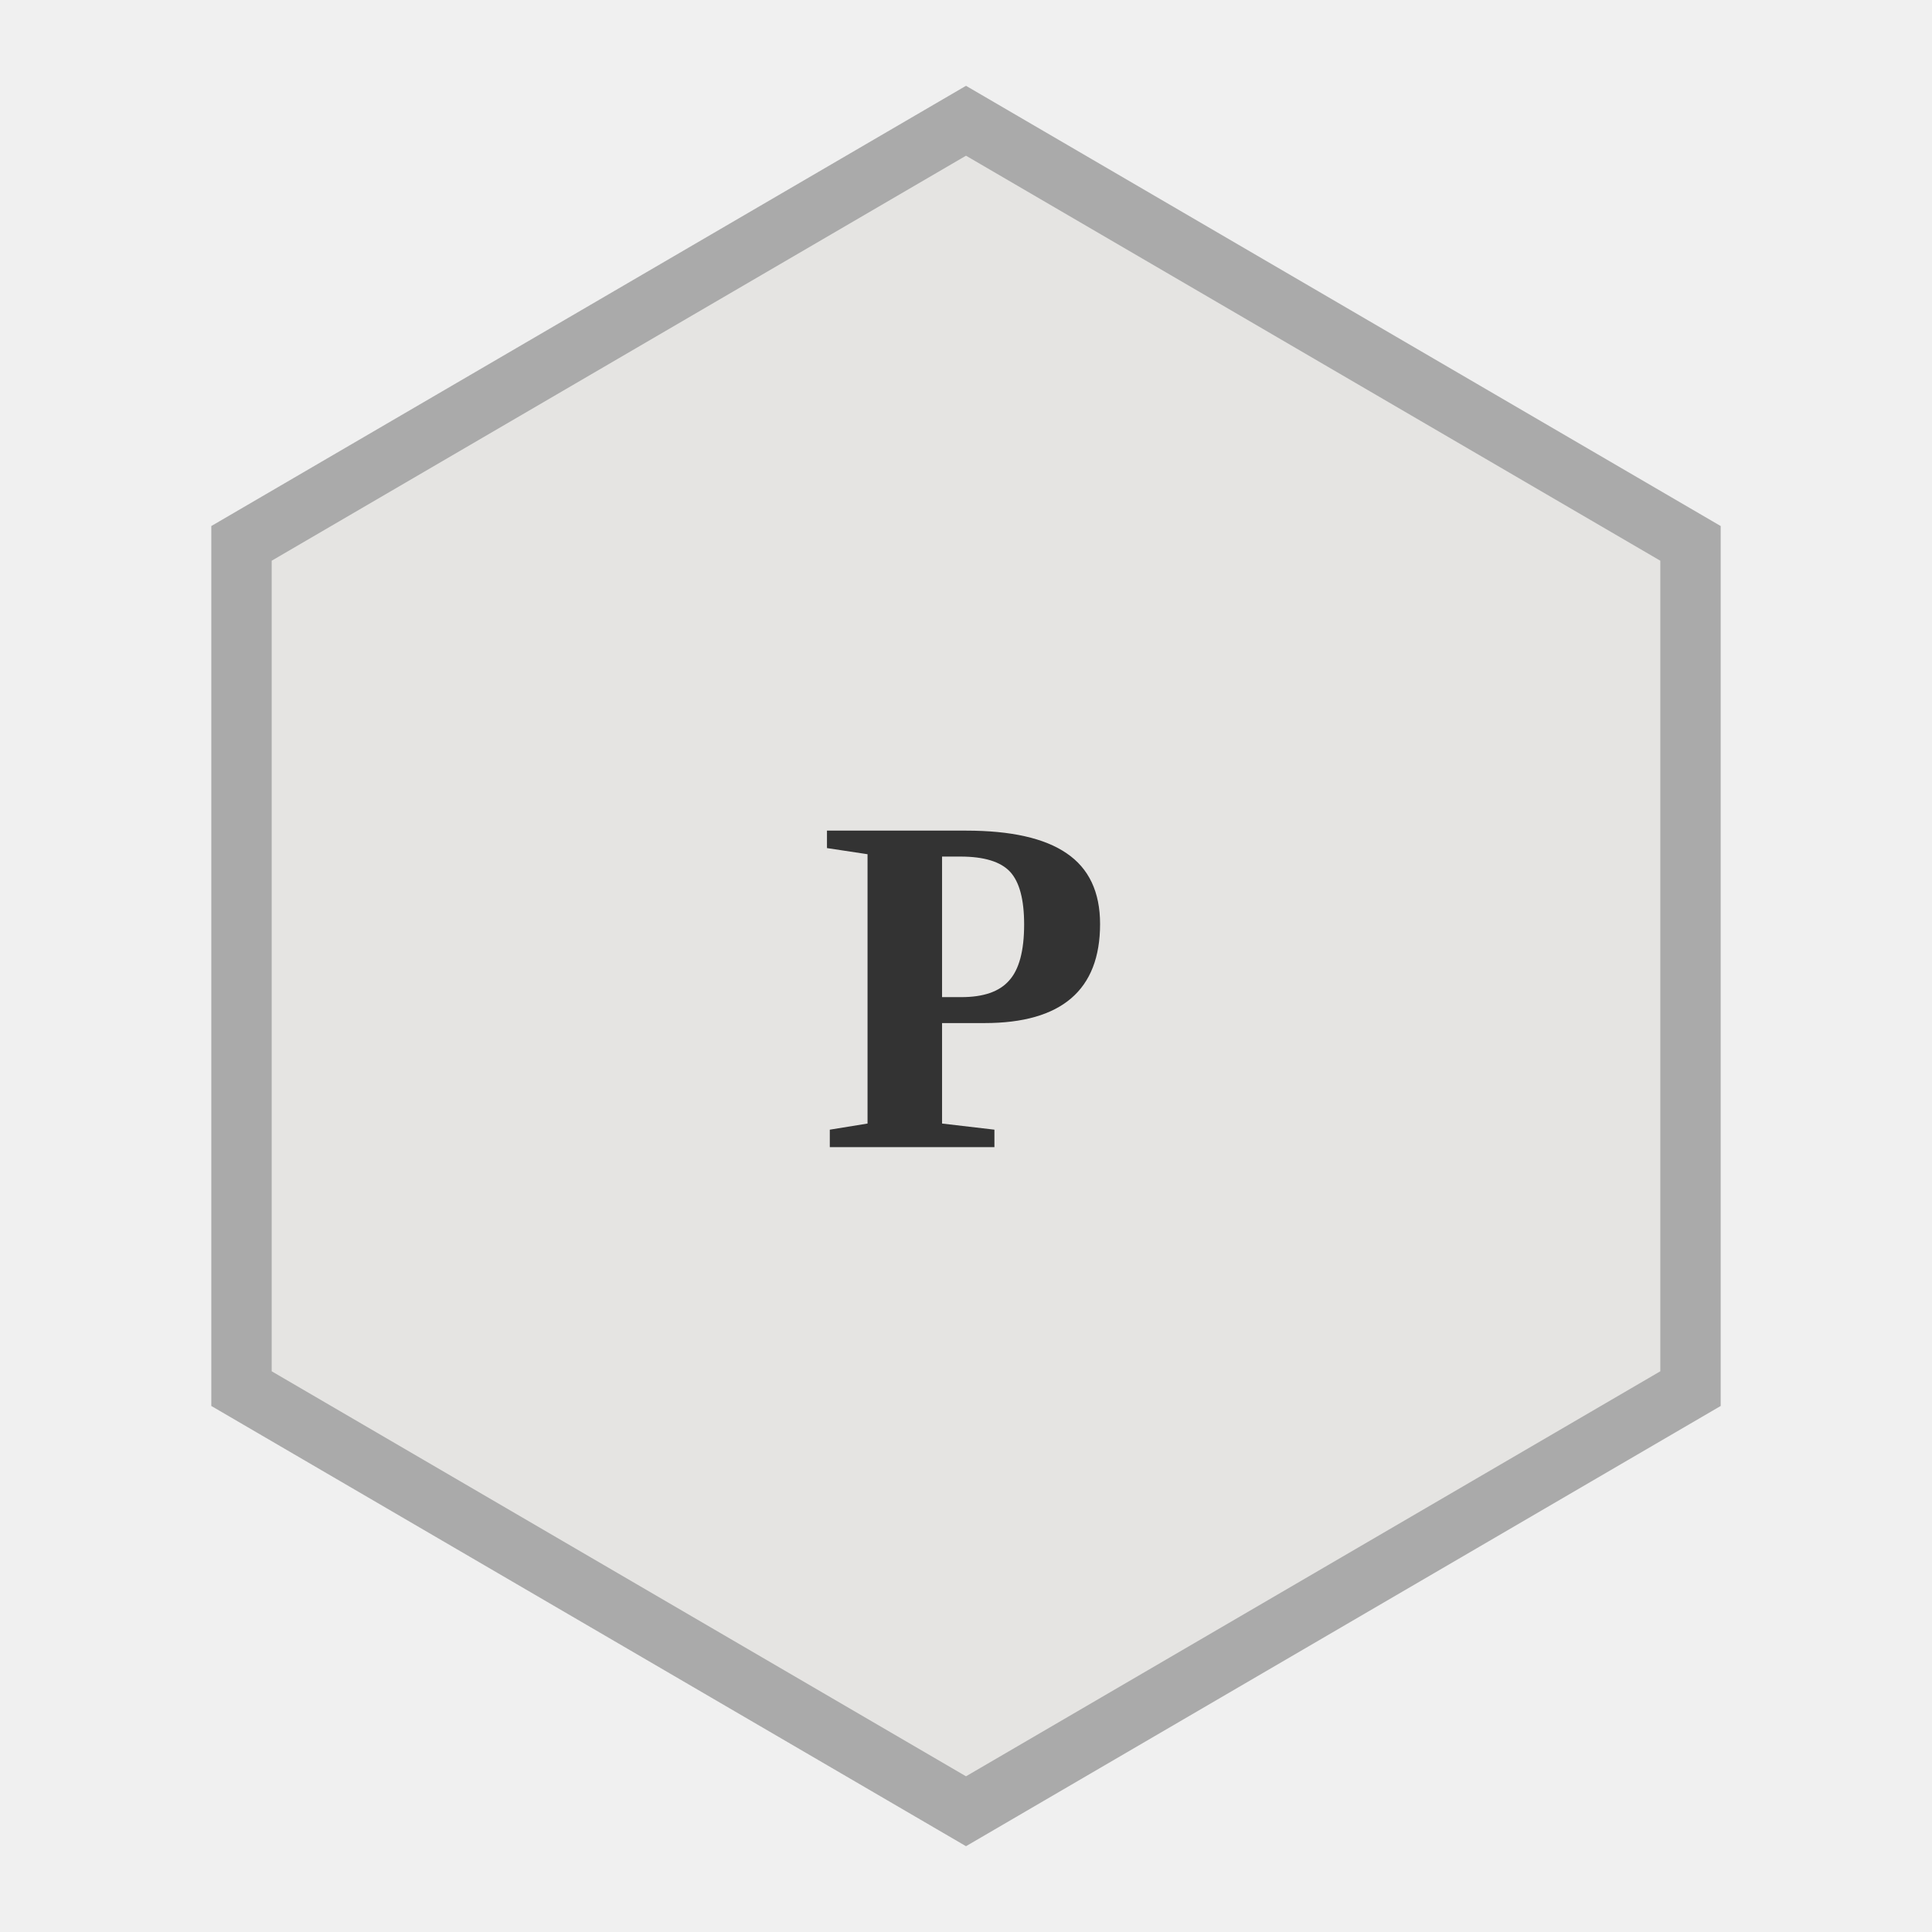
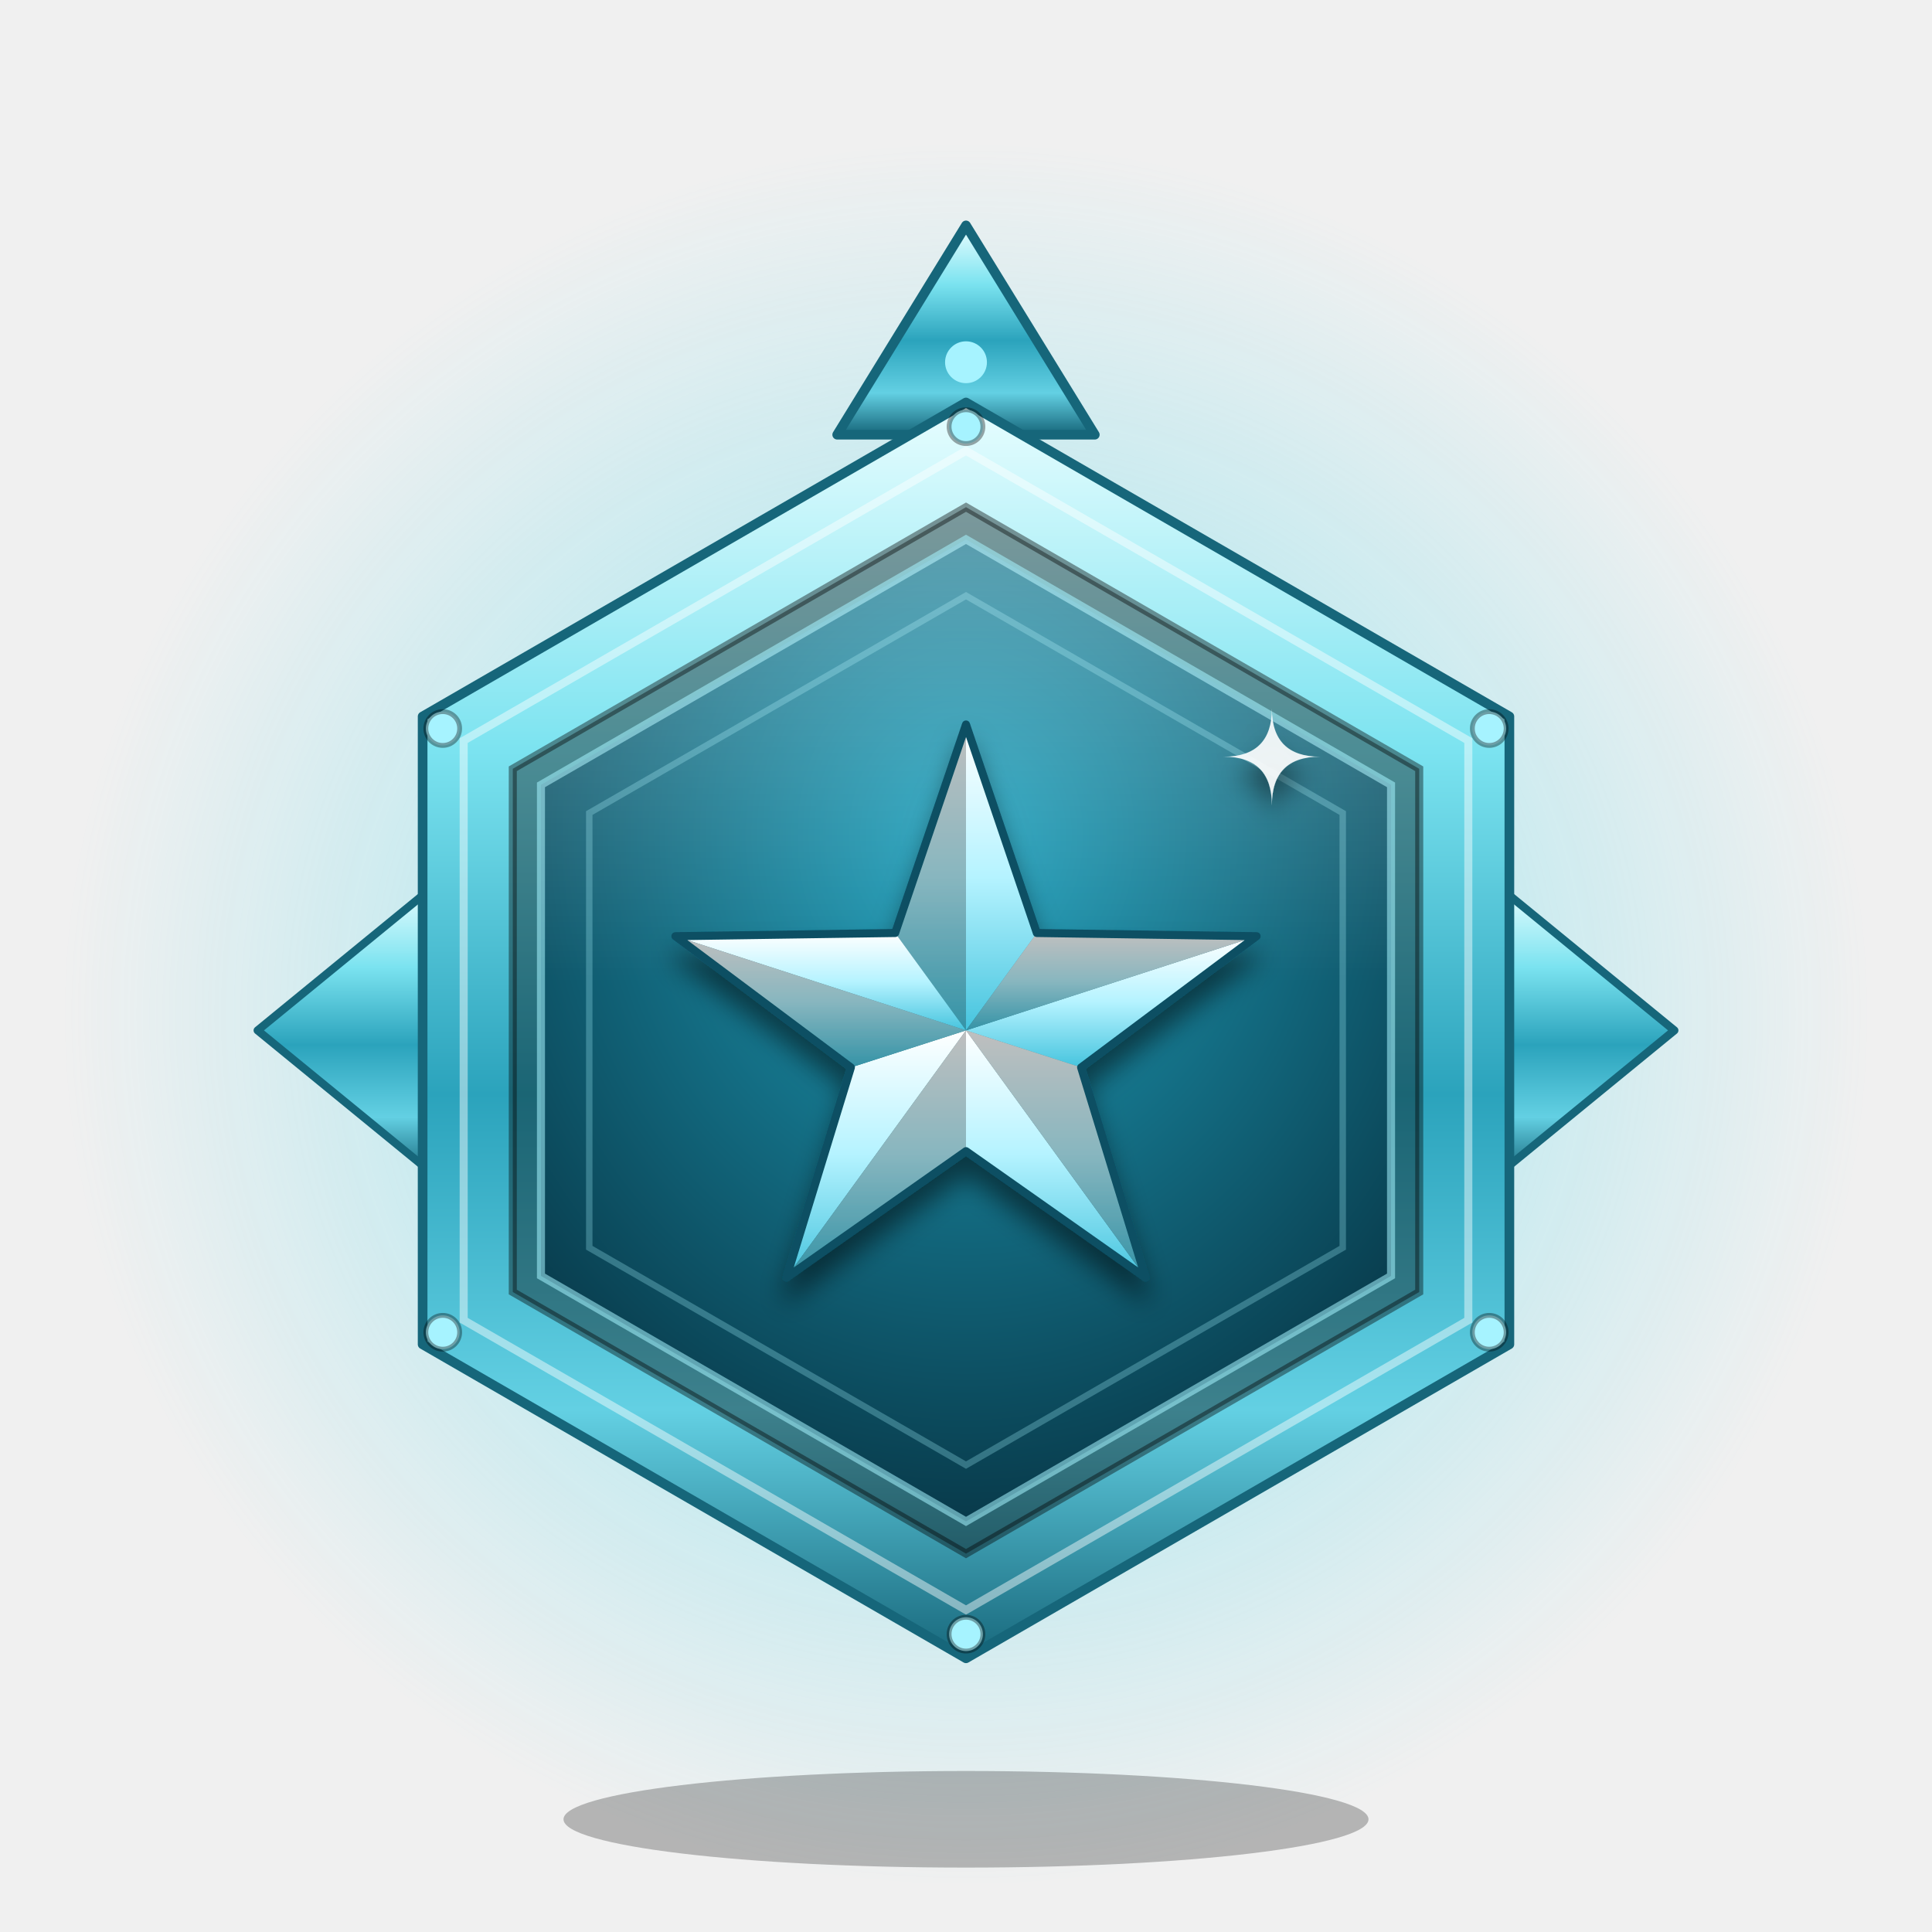
- <svg xmlns="http://www.w3.org/2000/svg" viewBox="0 0 64 64">
-   <polygon points="32,4 56,18 56,46 32,60 8,46 8,18" fill="#e5e4e2" stroke="#aaa" stroke-width="2" />
-   <text x="32" y="38" text-anchor="middle" fill="#333" font-size="16" font-weight="bold">P</text>
+ <svg xmlns="http://www.w3.org/2000/svg" viewBox="0 0 240 240" width="240" height="240" role="img" aria-label="Platinum rank badge">
+   <defs>
+     <linearGradient id="pl_rim" x1="0" y1="0" x2="0" y2="1">
+       <stop offset="0" stop-color="#EAFEFF" />
+       <stop offset="0.28" stop-color="#7BE3F0" />
+       <stop offset="0.55" stop-color="#2BA3BC" />
+       <stop offset="0.8" stop-color="#63D0E3" />
+       <stop offset="1" stop-color="#16667A" />
+     </linearGradient>
+     <linearGradient id="pl_em" x1="0" y1="0" x2="0" y2="1">
+       <stop offset="0" stop-color="#FFFFFF" />
+       <stop offset=".5" stop-color="#B5F3FF" />
+       <stop offset="1" stop-color="#46C4DE" />
+     </linearGradient>
+     <radialGradient id="pl_core" cx=".5" cy=".3" r=".8">
+       <stop offset="0" stop-color="#1FA2BE" />
+       <stop offset="1" stop-color="#052C3B" />
+     </radialGradient>
+     <linearGradient id="pl_hl" x1="0" y1="0" x2="0" y2="1">
+       <stop offset="0" stop-color="#fff" stop-opacity=".30" />
+       <stop offset="1" stop-color="#fff" stop-opacity="0" />
+     </linearGradient>
+     <radialGradient id="pl_glow" cx=".5" cy=".5" r=".5">
+       <stop offset=".45" stop-color="#3ED8EE" stop-opacity=".30" />
+       <stop offset="1" stop-color="#3ED8EE" stop-opacity="0" />
+     </radialGradient>
+     <filter id="pl_ds" x="-20%" y="-20%" width="140%" height="140%">
+       <feGaussianBlur in="SourceAlpha" stdDeviation="1.6" />
+       <feOffset dy="2.5" result="b" />
+       <feComponentTransfer>
+         <feFuncA type="linear" slope=".5" />
+       </feComponentTransfer>
+       <feMerge>
+         <feMergeNode />
+         <feMergeNode in="SourceGraphic" />
+       </feMerge>
+     </filter>
+   </defs>
+   <ellipse cx="120" cy="126" rx="112" ry="108" fill="url(#pl_glow)" />
+   <ellipse cx="120" cy="226" rx="50" ry="6" fill="#000" opacity=".25" />
+   <polygon points="186.0,110.0 208.0,128.0 186.0,146.0" fill="url(#pl_rim)" stroke="#16667A" stroke-width="1" stroke-linejoin="round" />
+   <polygon points="54.0,110.0 32.0,128.0 54.0,146.0" fill="url(#pl_rim)" stroke="#16667A" stroke-width="1" stroke-linejoin="round" />
+   <polygon points="104,54 120,28 136,54" fill="url(#pl_rim)" stroke="#16667A" stroke-width="1.2" stroke-linejoin="round" />
+   <circle cx="120" cy="45" r="2.6" fill="#A6F3FF" />
+   <polygon points="120.0,50.0 187.5,89.0 187.5,167.0 120.0,206.0 52.5,167.0 52.5,89.0" fill="url(#pl_rim)" stroke="#16667A" stroke-width="1.2" stroke-linejoin="round" />
+   <polygon points="120.0,56.0 182.4,92.0 182.4,164.0 120.0,200.0 57.6,164.0 57.6,92.0" fill="none" stroke="#fff" stroke-opacity=".45" stroke-width="1" />
+   <circle cx="120.0" cy="53.0" r="2.1" fill="#A6F3FF" stroke="#000" stroke-opacity=".35" stroke-width=".6" />
+   <circle cx="185.0" cy="90.5" r="2.1" fill="#A6F3FF" stroke="#000" stroke-opacity=".35" stroke-width=".6" />
+   <circle cx="185.0" cy="165.5" r="2.1" fill="#A6F3FF" stroke="#000" stroke-opacity=".35" stroke-width=".6" />
+   <circle cx="120.0" cy="203.0" r="2.1" fill="#A6F3FF" stroke="#000" stroke-opacity=".35" stroke-width=".6" />
+   <circle cx="55.0" cy="165.5" r="2.1" fill="#A6F3FF" stroke="#000" stroke-opacity=".35" stroke-width=".6" />
+   <circle cx="55.0" cy="90.5" r="2.1" fill="#A6F3FF" stroke="#000" stroke-opacity=".35" stroke-width=".6" />
+   <polygon points="120.0,63.0 176.3,95.5 176.3,160.5 120.0,193.0 63.7,160.5 63.7,95.5" fill="#000" fill-opacity=".38" stroke="#000" stroke-opacity=".4" stroke-width="1" />
+   <polygon points="120.0,67.0 172.8,97.5 172.8,158.5 120.0,189.0 67.2,158.5 67.2,97.5" fill="url(#pl_core)" stroke="#A6F3FF" stroke-opacity=".55" stroke-width="1" />
+   <polygon points="120.0,74.0 166.8,101.0 166.8,155.0 120.0,182.0 73.2,155.0 73.2,101.0" fill="none" stroke="#A6F3FF" stroke-opacity=".28" stroke-width=".8" />
+   <polygon points="120.0,67.0 172.8,97.5 172.8,122 67.2,122 67.2,97.5" fill="url(#pl_hl)" />
+   <g filter="url(#pl_ds)">
+     <polygon points="120,128 120.0,90.0 128.8,115.9" fill="url(#pl_em)" />
+     <polygon points="120,128 120.0,90.0 111.2,115.9" fill="url(#pl_em)" />
+     <polygon points="120,128 120.0,90.0 111.2,115.9" fill="#000" opacity=".25" />
+     <polygon points="120,128 156.1,116.3 134.3,132.6" fill="url(#pl_em)" />
+     <polygon points="120,128 156.1,116.3 128.8,115.9" fill="url(#pl_em)" />
+     <polygon points="120,128 156.1,116.3 128.8,115.9" fill="#000" opacity=".25" />
+     <polygon points="120,128 142.3,158.7 120.0,143.0" fill="url(#pl_em)" />
+     <polygon points="120,128 142.3,158.7 134.3,132.6" fill="url(#pl_em)" />
+     <polygon points="120,128 142.3,158.7 134.3,132.6" fill="#000" opacity=".25" />
+     <polygon points="120,128 97.7,158.7 105.7,132.6" fill="url(#pl_em)" />
+     <polygon points="120,128 97.7,158.7 120.0,143.0" fill="url(#pl_em)" />
+     <polygon points="120,128 97.7,158.7 120.0,143.0" fill="#000" opacity=".25" />
+     <polygon points="120,128 83.9,116.3 111.2,115.9" fill="url(#pl_em)" />
+     <polygon points="120,128 83.9,116.3 105.7,132.6" fill="url(#pl_em)" />
+     <polygon points="120,128 83.9,116.3 105.7,132.6" fill="#000" opacity=".25" />
+     <polygon points="120.0,90.0 128.8,115.9 156.1,116.3 134.3,132.6 142.3,158.7 120.0,143.0 97.7,158.7 105.7,132.6 83.9,116.3 111.2,115.9" fill="none" stroke="#0B4F63" stroke-width="1" stroke-linejoin="round" />
+     <path d="M158 88 Q158 94 164 94 Q158 94 158 100 Q158 94 152 94 Q158 94 158 88Z" fill="#fff" opacity="0.9" />
+   </g>
</svg>
